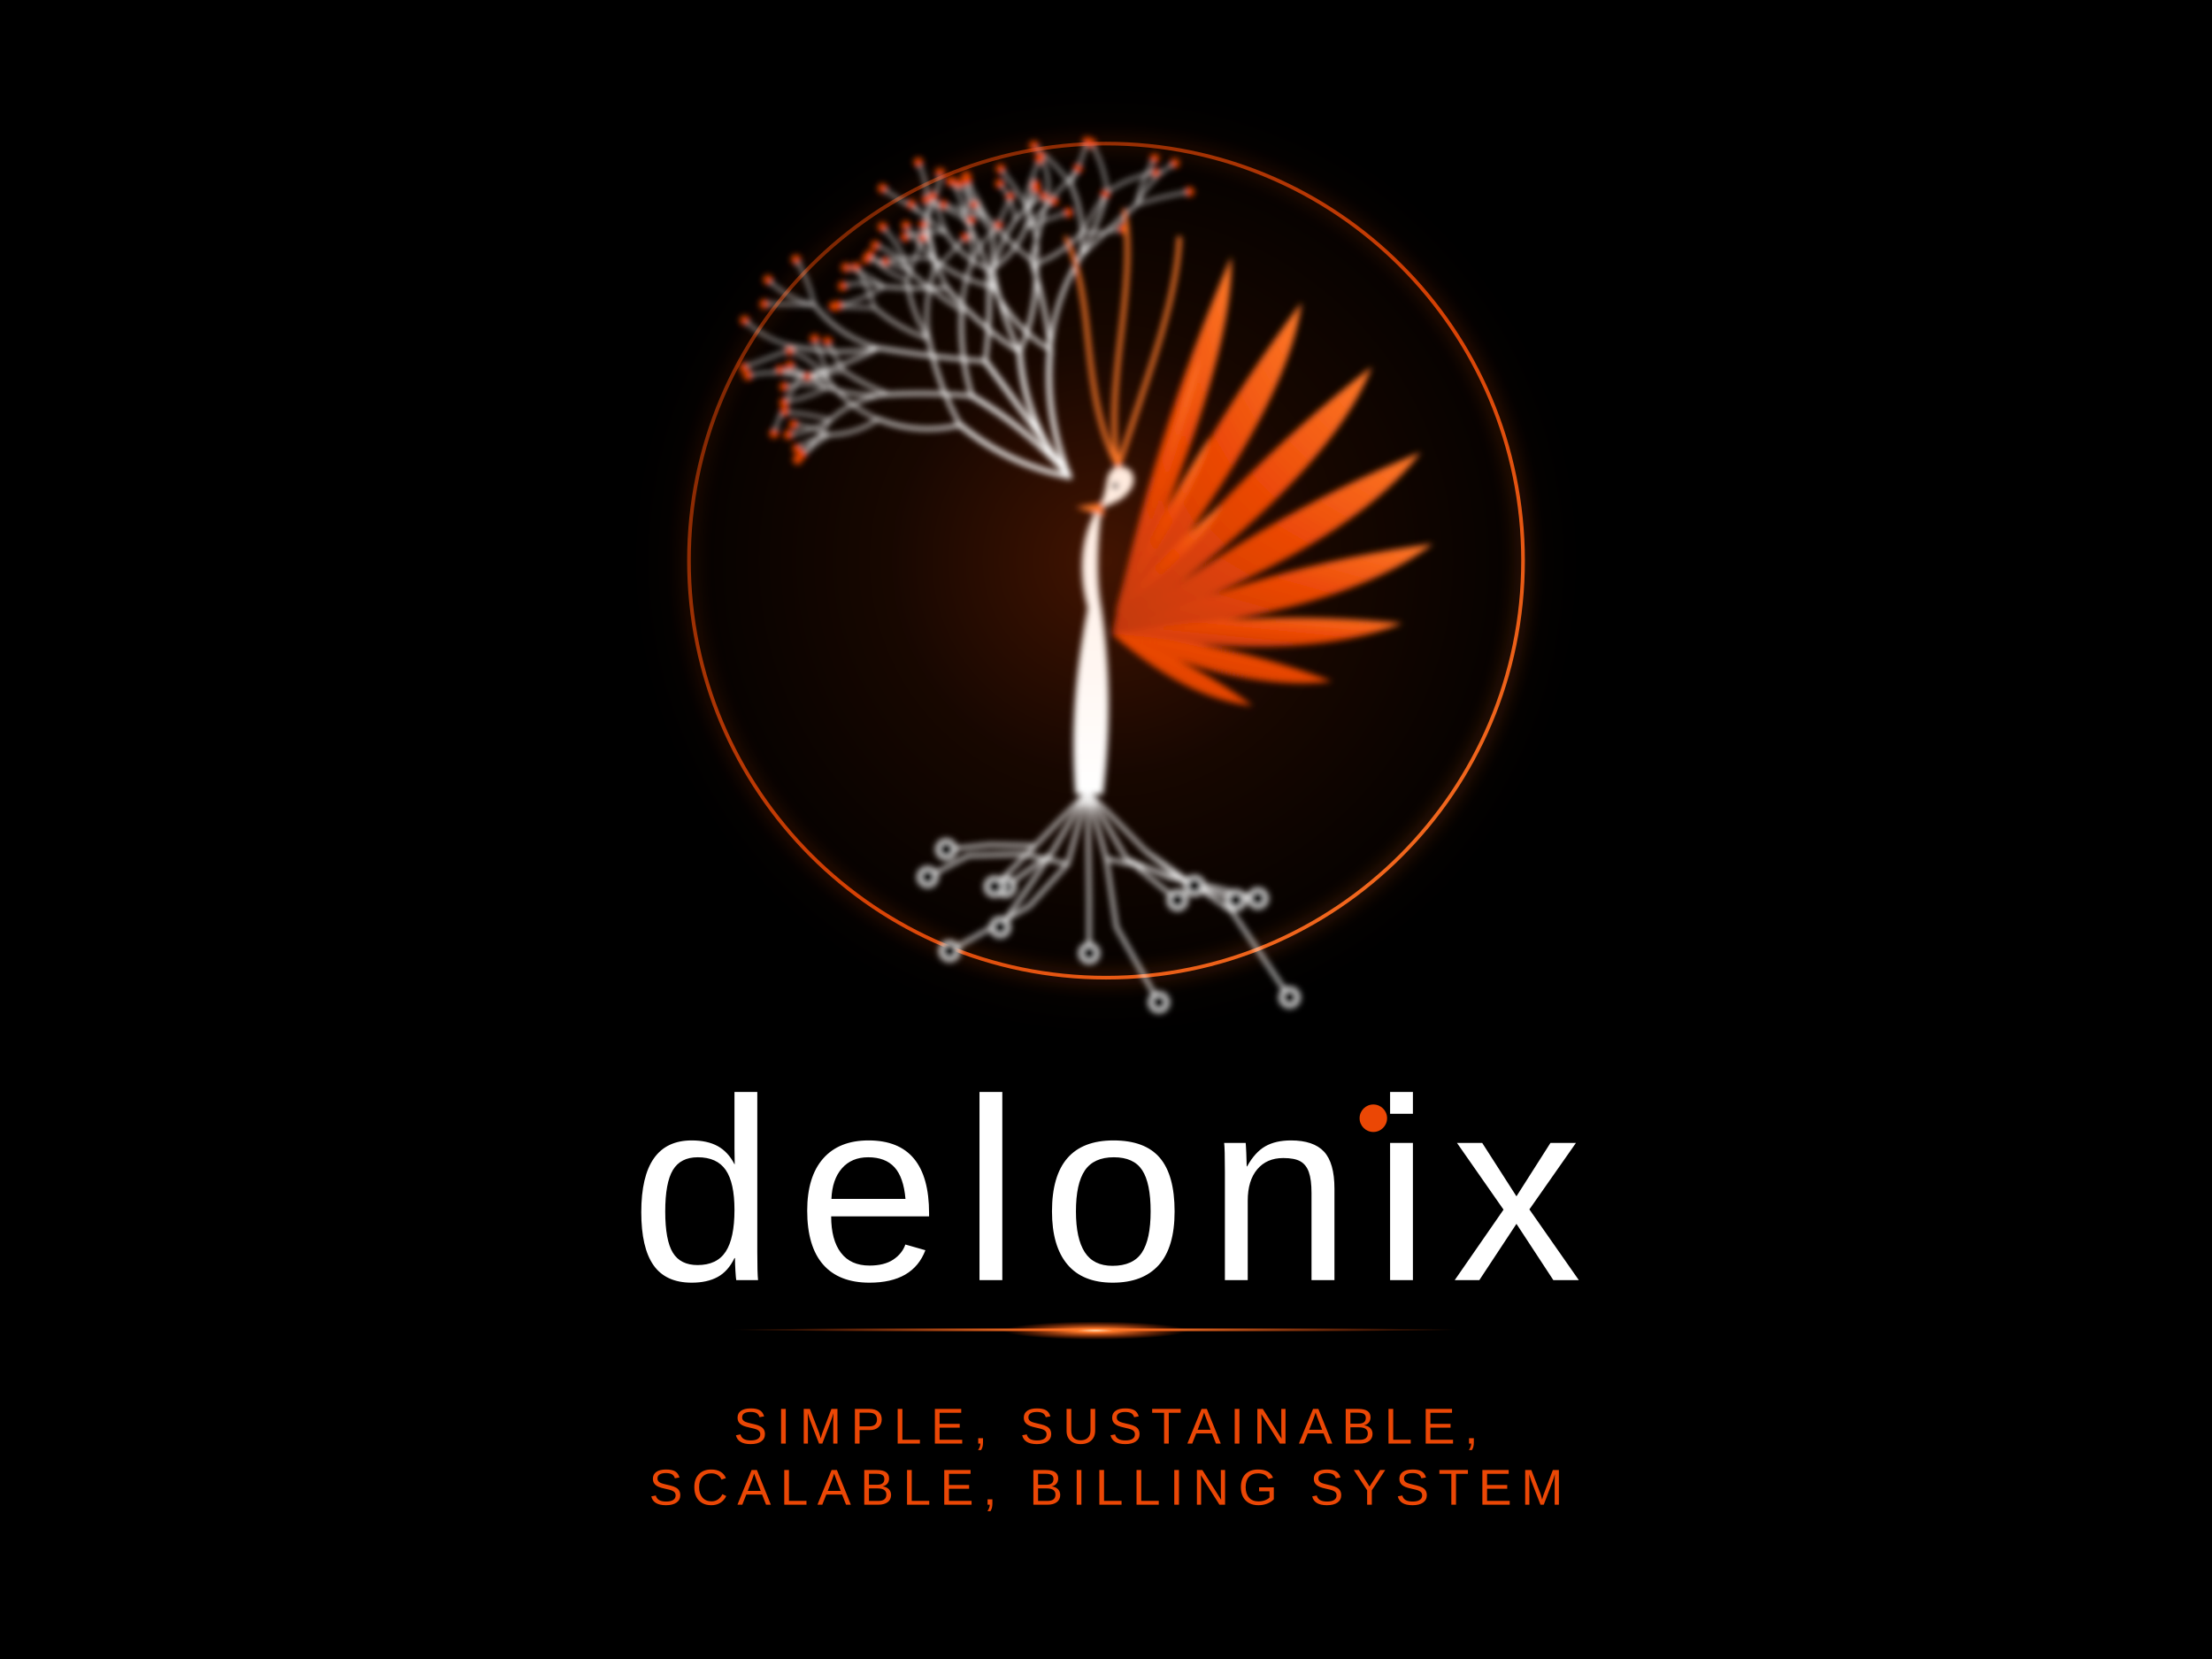
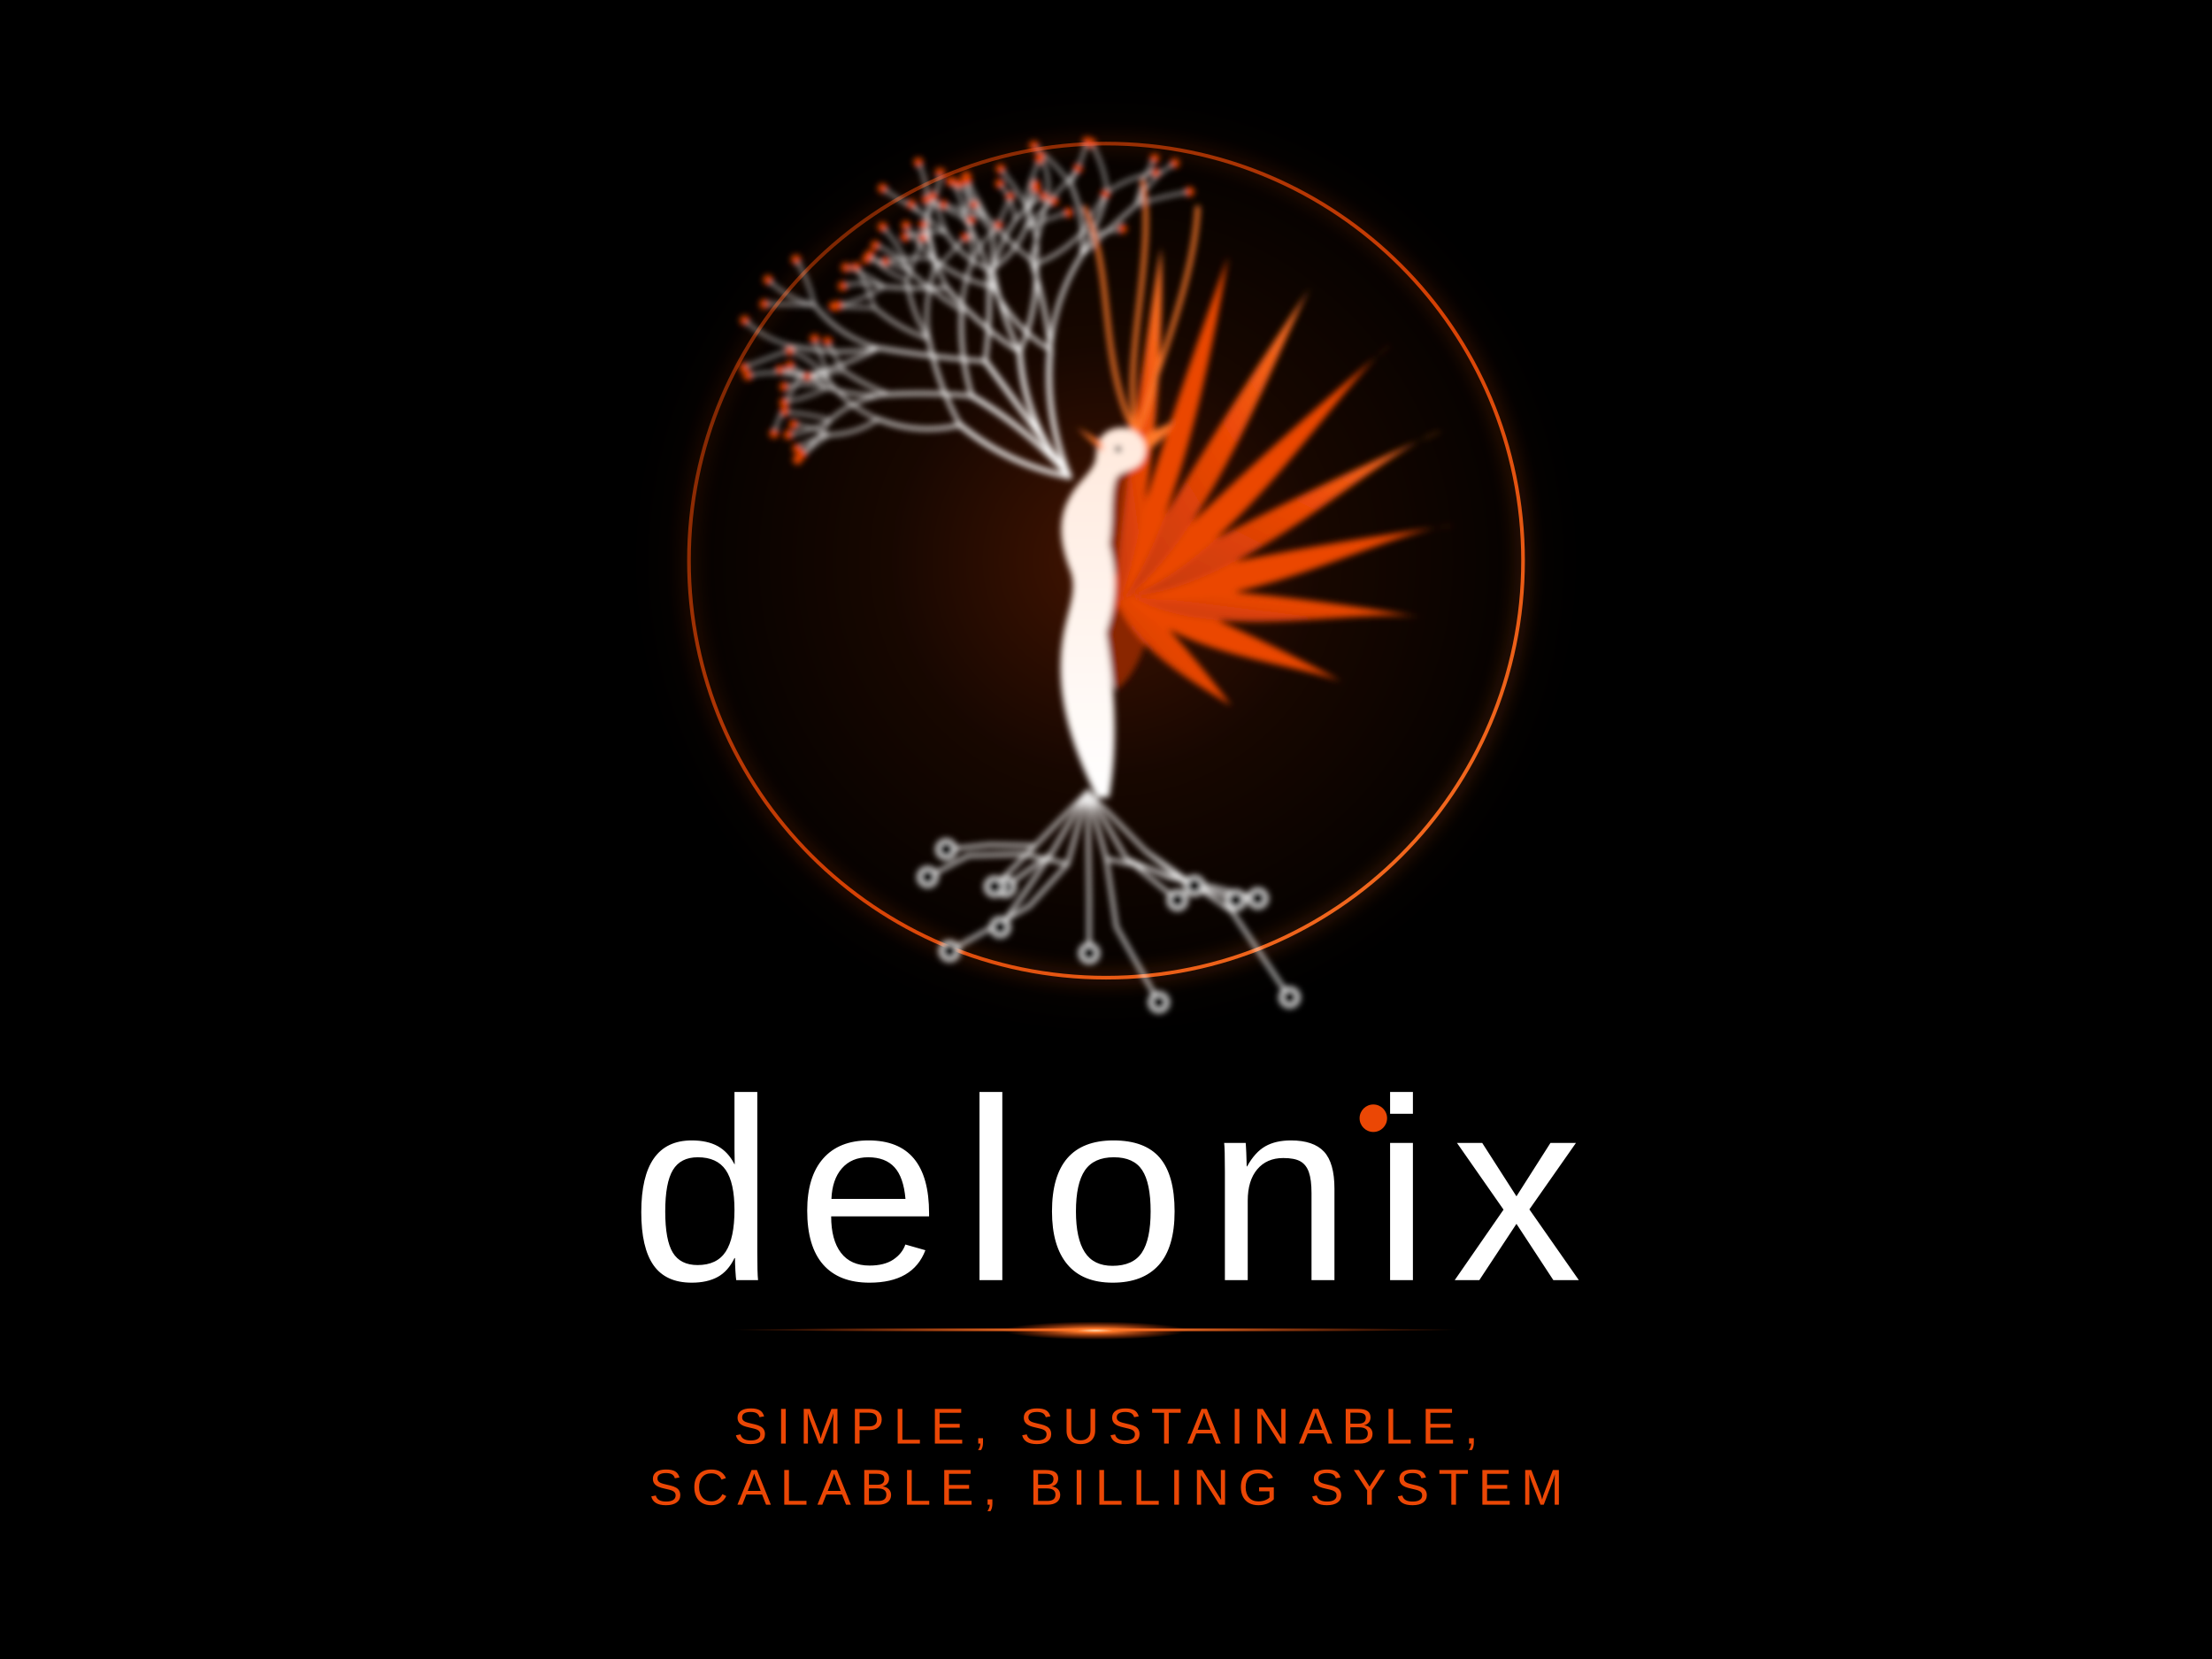
<svg xmlns="http://www.w3.org/2000/svg" version="1.1" width="1448" height="1086" viewBox="0 0 1448 1086">
  <defs>
    <radialGradient id="halo" cx="50%" cy="50%" r="50%">
      <stop offset="0%" stop-color="#EB4705" stop-opacity="0.28" />
      <stop offset="45%" stop-color="#EB4705" stop-opacity="0.10" />
      <stop offset="100%" stop-color="#EB4705" stop-opacity="0" />
    </radialGradient>
    <linearGradient id="ring" x1="0" y1="0" x2="1" y2="1">
      <stop offset="0%" stop-color="#EB4705" stop-opacity="0.35" />
      <stop offset="55%" stop-color="#EB4705" stop-opacity="0.9" />
      <stop offset="100%" stop-color="#FF7A2A" stop-opacity="1" />
    </linearGradient>
    <linearGradient id="wing" x1="0" y1="1" x2="1" y2="0">
      <stop offset="0%" stop-color="#C2380A" />
      <stop offset="55%" stop-color="#EB4705" />
      <stop offset="100%" stop-color="#FF7A2A" />
    </linearGradient>
    <linearGradient id="body" x1="0" y1="1" x2="0" y2="0">
      <stop offset="0%" stop-color="#FFFFFF" />
      <stop offset="100%" stop-color="#FFE9DC" />
    </linearGradient>
    <radialGradient id="line" cx="50%" cy="50%" r="50%">
      <stop offset="0%" stop-color="#FFD9B0" />
      <stop offset="20%" stop-color="#FF7A2A" />
      <stop offset="100%" stop-color="#EB4705" stop-opacity="0" />
    </radialGradient>
    <filter id="soft" x="-50%" y="-50%" width="200%" height="200%">
      <feGaussianBlur stdDeviation="6" />
    </filter>
    <filter id="glow" x="-60%" y="-60%" width="220%" height="220%">
      <feGaussianBlur stdDeviation="2.2" />
    </filter>
  </defs>
  <rect width="1448" height="1086" fill="#000000" />
  <circle cx="724" cy="367" r="313" fill="url(#halo)" />
  <g id="ring">
    <circle cx="724.0" cy="367.0" r="273.0" fill="none" stroke="url(#ring)" stroke-width="5" opacity="0.35" filter="url(#soft)" />
    <circle cx="724.0" cy="367.0" r="273.0" fill="none" stroke="url(#ring)" stroke-width="2.4" />
  </g>
  <g id="emblem" filter="url(#glow)">
-     <g id="wing" fill="url(#wing)">
-       <path d="M728.0,415.0 Q808.6,239.4 806.0,168.0 Q754.4,287.5 728.0,415.0 Z" />
-       <path d="M728.0,415.0 Q843.1,272.1 852.0,198.0 Q776.2,298.6 728.0,415.0 Z" />
-       <path d="M728.0,415.0 Q870.9,312.4 898.0,240.0 Q800.8,315.6 728.0,415.0 Z" />
-       <path d="M728.0,415.0 Q882.6,359.9 930.0,296.0 Q820.3,340.8 728.0,415.0 Z" />
-       <path d="M728.0,415.0 Q875.5,403.7 938.0,356.0 Q828.7,370.1 728.0,415.0 Z" />
-       <path d="M728.0,415.0 Q851.0,434.5 918.0,408.0 Q822.5,398.3 728.0,415.0 Z" />
-       <path d="M728.0,415.0 Q813.1,453.8 872.0,446.0 Q802.3,419.7 728.0,415.0 Z" />
-       <path d="M728.0,415.0 Q776.4,457.7 820.0,462.0 Q778.0,430.7 728.0,415.0 Z" />
-       <path d="M730.0,401.0 Q779.1,331.0 792.0,286.0 Q756.2,340.9 730.0,401.0 Z" />
-       <path d="M730.0,401.0 Q782.6,361.9 800.0,330.0 Q761.1,361.6 730.0,401.0 Z" />
-       <path d="M730.0,401.0 Q774.9,294.0 786.0,232.0 Q753.3,314.9 730.0,401.0 Z" />
+     <g id="wing">
+       <path d="M724,360 C724,330 726,308 728,300 C742,300 754,318 756,360 C758,404 748,440 730,452 C720,420 722,392 724,360 Z" fill="#8A2706" />
+       <path d="M728.0,374.0 C727.4,418.5 779.4,445.0 806.0,462.0 C774.5,419.2 741.8,386.9 728.0,374.0 Z" fill="url(#wing)" />
+       <path d="M728.0,378.0 C756.0,428.0 839.1,432.0 878.0,446.0 C812.7,410.4 752.8,387.0 728.0,378.0 Z" fill="#EB4705" />
+       <path d="M728.0,382.0 C780.4,425.9 883.8,397.0 930.0,404.0 C839.8,388.1 760.6,383.3 728.0,382.0 Z" fill="url(#wing)" />
+       <path d="M728.0,386.0 C798.1,413.6 905.8,345.8 952.0,344.0 C850.0,356.6 763.4,376.9 728.0,386.0 Z" fill="#EB4705" />
+       <path d="M728.0,390.0 C806.4,395.5 904.0,292.8 944.0,282.0 C843.9,324.9 761.5,370.6 728.0,390.0 Z" fill="url(#wing)" />
+       <path d="M728.0,394.0 C804.7,374.9 880.8,244.7 910.0,226.0 C824.0,297.1 755.6,365.4 728.0,394.0 Z" fill="#EB4705" />
+       <path d="M728.0,398.0 C793.3,357.1 841.5,213.7 858.0,188.0 C794.9,279.6 747.1,363.3 728.0,398.0 Z" fill="url(#wing)" />
+       <path d="M728.0,402.0 C775.9,345.1 798.5,199.1 804.0,168.0 C765.5,271.9 738.6,364.0 728.0,402.0 Z" fill="#EB4705" />
+       <path d="M728.0,406.0 C758.8,340.5 762.1,198.9 760.0,162.0 C742.1,271.3 731.8,366.8 728.0,406.0 Z" fill="url(#wing)" />
    </g>
    <g id="tree" fill="none" stroke="#FFFFFF" stroke-linecap="round">
      <path d="M700.0,312.0 Q660.0,304.1 628.5,278.2" stroke-width="3.2" />
      <path d="M628.5,278.2 Q601.1,284.8 574.9,274.4" stroke-width="2.2" />
      <path d="M574.9,274.4 Q560.3,284.3 542.6,284.7" stroke-width="1.6" />
      <path d="M542.6,284.7 Q531.6,291.8 522.1,300.9" stroke-width="1.2" />
      <path d="M542.6,284.7 Q531.2,286.7 521.8,293.6" stroke-width="1.2" />
      <path d="M542.6,284.7 Q531.9,279.0 519.7,277.9" stroke-width="1.2" />
      <path d="M574.9,274.4 Q554.9,266.1 542.0,248.7" stroke-width="1.6" />
      <path d="M542.0,248.7 Q526.1,246.3 510.6,242.1" stroke-width="1.2" />
      <path d="M542.0,248.7 Q532.6,235.2 517.0,229.6" stroke-width="1.2" />
      <path d="M542.0,248.7 Q538.7,235.0 533.3,221.9" stroke-width="1.2" />
      <path d="M628.5,278.2 Q613.7,251.6 607.9,221.8" stroke-width="2.2" />
      <path d="M607.9,221.8 Q588.3,215.1 572.5,201.5" stroke-width="1.6" />
      <path d="M572.5,201.5 Q559.1,201.1 545.7,200.5" stroke-width="1.2" />
      <path d="M572.5,201.5 Q568.2,187.3 560.5,174.7" stroke-width="1.2" />
      <path d="M607.9,221.8 Q596.5,204.1 593.7,183.3" stroke-width="1.6" />
      <path d="M593.7,183.3 Q579.2,178.5 569.4,166.8" stroke-width="1.2" />
      <path d="M593.7,183.3 Q598.6,169.5 604.1,155.8" stroke-width="1.2" />
      <path d="M607.9,221.8 Q604.3,198.9 611.6,176.8" stroke-width="1.6" />
      <path d="M611.6,176.8 Q610.0,161.4 604.3,147.1" stroke-width="1.2" />
      <path d="M611.6,176.8 Q622.1,166.4 632.0,155.3" stroke-width="1.2" />
      <path d="M700.0,312.0 Q672.5,280.3 636.2,259.2" stroke-width="3.2" />
      <path d="M636.2,259.2 Q609.3,256.6 582.3,258.1" stroke-width="2.2" />
      <path d="M582.3,258.1 Q560.3,260.1 543.7,274.7" stroke-width="1.6" />
      <path d="M543.7,274.7 Q535.8,287.0 525.2,297.2" stroke-width="1.2" />
      <path d="M543.7,274.7 Q531.1,282.8 516.2,284.6" stroke-width="1.2" />
      <path d="M543.7,274.7 Q528.9,270.9 513.7,269.5" stroke-width="1.2" />
      <path d="M582.3,258.1 Q561.7,260.2 541.9,253.8" stroke-width="1.6" />
      <path d="M541.9,253.8 Q528.3,260.4 513.4,263.4" stroke-width="1.2" />
      <path d="M541.9,253.8 Q527.8,249.6 513.5,253.1" stroke-width="1.2" />
      <path d="M541.9,253.8 Q529.5,246.7 517.2,239.4" stroke-width="1.2" />
      <path d="M582.3,258.1 Q566.2,252.3 552.0,242.6" stroke-width="1.6" />
      <path d="M552.0,242.6 Q540.3,244.8 528.4,246.5" stroke-width="1.2" />
      <path d="M552.0,242.6 Q546.5,233.3 541.7,223.5" stroke-width="1.2" />
      <path d="M636.2,259.2 Q627.9,231.9 629.5,203.3" stroke-width="2.2" />
      <path d="M629.5,203.3 Q611.2,191.5 594.9,177.2" stroke-width="1.6" />
      <path d="M594.9,177.2 Q581.7,171.3 567.5,169.5" stroke-width="1.2" />
      <path d="M594.9,177.2 Q586.9,165.1 573.1,160.6" stroke-width="1.2" />
      <path d="M594.9,177.2 Q589.6,160.9 577.8,148.6" stroke-width="1.2" />
      <path d="M629.5,203.3 Q630.5,185.3 637.4,168.6" stroke-width="1.6" />
      <path d="M637.4,168.6 Q635.1,156.4 635.7,143.9" stroke-width="1.2" />
      <path d="M637.4,168.6 Q643.8,156.9 653.4,147.5" stroke-width="1.2" />
      <path d="M700.0,312.0 Q672.9,273.9 645.0,236.4" stroke-width="3.2" />
      <path d="M645.0,236.4 Q609.9,233.8 575.3,227.8" stroke-width="2.2" />
      <path d="M575.3,227.8 Q551.0,240.7 524.2,246.5" stroke-width="1.6" />
      <path d="M524.2,246.5 Q512.7,263.8 506.7,283.7" stroke-width="1.2" />
      <path d="M524.2,246.5 Q507.0,241.9 489.7,245.8" stroke-width="1.2" />
      <path d="M575.3,227.8 Q548.5,232.9 521.8,227.1" stroke-width="1.6" />
      <path d="M521.8,227.1 Q504.4,233.8 487.1,240.5" stroke-width="1.2" />
      <path d="M521.8,227.1 Q502.0,223.5 487.5,209.7" stroke-width="1.2" />
      <path d="M575.3,227.8 Q549.5,220.6 533.0,199.6" stroke-width="1.6" />
      <path d="M533.0,199.6 Q516.7,199.1 500.4,199.0" stroke-width="1.2" />
      <path d="M533.0,199.6 Q515.5,195.7 502.8,183.2" stroke-width="1.2" />
      <path d="M533.0,199.6 Q529.6,183.8 521.1,169.9" stroke-width="1.2" />
      <path d="M645.0,236.4 Q648.8,207.2 647.0,177.7" stroke-width="2.2" />
      <path d="M647.0,177.7 Q641.9,158.7 630.7,142.5" stroke-width="1.6" />
      <path d="M630.7,142.5 Q618.5,136.7 606.4,130.7" stroke-width="1.2" />
      <path d="M630.7,142.5 Q630.7,129.2 622.4,118.7" stroke-width="1.2" />
      <path d="M630.7,142.5 Q636.1,129.2 632.5,115.3" stroke-width="1.2" />
      <path d="M647.0,177.7 Q663.9,167.4 671.6,149.0" stroke-width="1.6" />
      <path d="M671.6,149.0 Q673.7,136.1 678.1,123.8" stroke-width="1.2" />
      <path d="M671.6,149.0 Q679.9,139.4 689.8,131.5" stroke-width="1.2" />
      <path d="M671.6,149.0 Q685.2,143.4 699.3,139.1" stroke-width="1.2" />
      <path d="M700.0,312.0 Q670.5,276.5 667.5,230.4" stroke-width="3.2" />
      <path d="M667.5,230.4 Q640.4,213.1 619.8,188.4" stroke-width="2.2" />
      <path d="M619.8,188.4 Q599.2,189.3 578.7,187.7" stroke-width="1.6" />
      <path d="M578.7,187.7 Q565.0,196.3 549.2,199.9" stroke-width="1.2" />
      <path d="M578.7,187.7 Q565.3,183.5 551.8,187.2" stroke-width="1.2" />
      <path d="M578.7,187.7 Q567.3,179.1 553.7,175.1" stroke-width="1.2" />
      <path d="M619.8,188.4 Q608.7,166.5 607.1,142.0" stroke-width="1.6" />
      <path d="M607.1,142.0 Q592.0,133.3 577.8,123.3" stroke-width="1.2" />
      <path d="M607.1,142.0 Q608.8,123.4 601.2,106.3" stroke-width="1.2" />
      <path d="M607.1,142.0 Q614.2,128.3 615.4,113.0" stroke-width="1.2" />
      <path d="M667.5,230.4 Q655.0,205.1 650.1,177.3" stroke-width="2.2" />
      <path d="M650.1,177.3 Q630.2,170.2 619.1,152.1" stroke-width="1.6" />
      <path d="M619.1,152.1 Q605.4,150.4 592.5,155.2" stroke-width="1.2" />
      <path d="M619.1,152.1 Q607.3,143.5 596.5,133.7" stroke-width="1.2" />
      <path d="M619.1,152.1 Q614.9,140.2 610.8,128.3" stroke-width="1.2" />
      <path d="M650.1,177.3 Q654.1,159.2 664.7,144.1" stroke-width="1.6" />
      <path d="M664.7,144.1 Q663.2,130.6 654.5,120.2" stroke-width="1.2" />
      <path d="M664.7,144.1 Q675.4,134.7 677.7,120.7" stroke-width="1.2" />
      <path d="M664.7,144.1 Q672.3,134.1 683.6,128.6" stroke-width="1.2" />
      <path d="M667.5,230.4 Q679.3,202.7 678.4,172.6" stroke-width="2.2" />
      <path d="M678.4,172.6 Q680.6,151.9 670.9,133.4" stroke-width="1.6" />
      <path d="M670.9,133.4 Q664.0,121.3 655.0,110.6" stroke-width="1.2" />
      <path d="M670.9,133.4 Q674.1,118.4 680.6,104.5" stroke-width="1.2" />
      <path d="M678.4,172.6 Q696.2,165.7 708.9,151.6" stroke-width="1.6" />
      <path d="M708.9,151.6 Q715.3,138.7 723.6,127.0" stroke-width="1.2" />
      <path d="M708.9,151.6 Q722.0,153.3 734.6,149.7" stroke-width="1.2" />
      <path d="M700.0,312.0 Q683.6,272.0 687.5,229.0" stroke-width="3.2" />
      <path d="M687.5,229.0 Q662.7,213.9 650.2,187.7" stroke-width="2.2" />
      <path d="M650.2,187.7 Q628.5,183.2 611.1,169.6" stroke-width="1.6" />
      <path d="M611.1,169.6 Q595.2,167.6 579.7,171.2" stroke-width="1.2" />
      <path d="M611.1,169.6 Q600.3,160.0 593.1,147.6" stroke-width="1.2" />
      <path d="M650.2,187.7 Q649.8,170.0 650.0,152.3" stroke-width="1.6" />
      <path d="M650.0,152.3 Q642.4,144.0 637.6,133.9" stroke-width="1.2" />
      <path d="M650.0,152.3 Q657.0,141.1 661.2,128.5" stroke-width="1.2" />
      <path d="M687.5,229.0 Q684.5,198.9 675.1,170.1" stroke-width="2.2" />
      <path d="M675.1,170.1 Q658.9,157.3 645.3,141.6" stroke-width="1.6" />
      <path d="M645.3,141.6 Q631.4,138.0 617.5,134.0" stroke-width="1.2" />
      <path d="M645.3,141.6 Q637.0,130.6 627.6,120.5" stroke-width="1.2" />
      <path d="M645.3,141.6 Q639.8,129.7 633.1,118.5" stroke-width="1.2" />
      <path d="M675.1,170.1 Q680.5,150.9 685.3,131.5" stroke-width="1.6" />
      <path d="M685.3,131.5 Q688.3,115.9 681.2,101.8" stroke-width="1.2" />
      <path d="M685.3,131.5 Q696.9,122.2 705.6,110.3" stroke-width="1.2" />
      <path d="M687.5,229.0 Q690.0,195.7 707.7,167.5" stroke-width="2.2" />
      <path d="M707.7,167.5 Q711.0,143.0 700.9,120.4" stroke-width="1.6" />
      <path d="M700.9,120.4 Q690.4,106.4 676.9,95.4" stroke-width="1.2" />
      <path d="M700.9,120.4 Q707.5,107.0 711.7,92.7" stroke-width="1.2" />
      <path d="M707.7,167.5 Q718.7,147.5 724.9,125.6" stroke-width="1.6" />
      <path d="M724.9,125.6 Q722.9,108.6 714.5,93.8" stroke-width="1.2" />
      <path d="M724.9,125.6 Q739.3,115.8 756.5,113.0" stroke-width="1.2" />
      <path d="M707.7,167.5 Q725.3,150.1 744.0,133.9" stroke-width="1.6" />
      <path d="M744.0,133.9 Q747.3,117.8 755.8,103.8" stroke-width="1.2" />
      <path d="M744.0,133.9 Q752.7,116.9 769.0,106.8" stroke-width="1.2" />
      <path d="M744.0,133.9 Q761.0,128.4 778.6,125.5" stroke-width="1.2" />
    </g>
    <g id="berries">
      <circle cx="522.1" cy="300.9" r="3.0" fill="#EB4705" />
      <circle cx="522.1" cy="300.9" r="3.0" fill="#EB4705" />
      <circle cx="521.8" cy="293.6" r="3.0" fill="#EB4705" />
      <circle cx="521.8" cy="293.6" r="3.0" fill="#EB4705" />
      <circle cx="519.7" cy="277.9" r="3.0" fill="#EB4705" />
      <circle cx="519.7" cy="277.9" r="3.0" fill="#EB4705" />
      <circle cx="519.7" cy="277.9" r="3.0" fill="#EB4705" />
      <circle cx="510.6" cy="242.1" r="3.0" fill="#EB4705" />
      <circle cx="510.6" cy="242.1" r="3.0" fill="#EB4705" />
      <circle cx="517.0" cy="229.6" r="3.0" fill="#EB4705" />
      <circle cx="517.0" cy="229.6" r="3.0" fill="#EB4705" />
      <circle cx="517.0" cy="229.6" r="3.0" fill="#EB4705" />
      <circle cx="533.3" cy="221.9" r="3.0" fill="#EB4705" />
      <circle cx="533.3" cy="221.9" r="3.0" fill="#EB4705" />
      <circle cx="533.3" cy="221.9" r="3.0" fill="#EB4705" />
      <circle cx="545.7" cy="200.5" r="3.0" fill="#EB4705" />
      <circle cx="545.7" cy="200.5" r="3.0" fill="#EB4705" />
      <circle cx="560.5" cy="174.7" r="3.0" fill="#EB4705" />
      <circle cx="560.5" cy="174.7" r="3.0" fill="#EB4705" />
      <circle cx="569.4" cy="166.8" r="3.0" fill="#EB4705" />
      <circle cx="569.4" cy="166.8" r="3.0" fill="#EB4705" />
      <circle cx="604.1" cy="155.8" r="3.0" fill="#EB4705" />
      <circle cx="604.1" cy="155.8" r="3.0" fill="#EB4705" />
      <circle cx="604.3" cy="147.1" r="3.0" fill="#EB4705" />
      <circle cx="604.3" cy="147.1" r="3.0" fill="#EB4705" />
      <circle cx="632.0" cy="155.3" r="3.0" fill="#EB4705" />
      <circle cx="632.0" cy="155.3" r="3.0" fill="#EB4705" />
      <circle cx="632.0" cy="155.3" r="3.0" fill="#EB4705" />
      <circle cx="525.2" cy="297.2" r="3.0" fill="#EB4705" />
      <circle cx="525.2" cy="297.2" r="3.0" fill="#EB4705" />
      <circle cx="525.2" cy="297.2" r="3.0" fill="#EB4705" />
      <circle cx="516.2" cy="284.6" r="3.0" fill="#EB4705" />
      <circle cx="516.2" cy="284.6" r="3.0" fill="#EB4705" />
      <circle cx="516.2" cy="284.6" r="3.0" fill="#EB4705" />
      <circle cx="513.7" cy="269.5" r="3.0" fill="#EB4705" />
      <circle cx="513.7" cy="269.5" r="3.0" fill="#EB4705" />
      <circle cx="513.7" cy="269.5" r="3.0" fill="#EB4705" />
      <circle cx="513.4" cy="263.4" r="3.0" fill="#EB4705" />
      <circle cx="513.4" cy="263.4" r="3.0" fill="#EB4705" />
      <circle cx="513.4" cy="263.4" r="3.0" fill="#EB4705" />
      <circle cx="513.5" cy="253.1" r="3.0" fill="#EB4705" />
      <circle cx="513.5" cy="253.1" r="3.0" fill="#EB4705" />
      <circle cx="517.2" cy="239.4" r="3.0" fill="#EB4705" />
      <circle cx="517.2" cy="239.4" r="3.0" fill="#EB4705" />
      <circle cx="528.4" cy="246.5" r="3.0" fill="#EB4705" />
      <circle cx="528.4" cy="246.5" r="3.0" fill="#EB4705" />
      <circle cx="541.7" cy="223.5" r="3.0" fill="#EB4705" />
      <circle cx="541.7" cy="223.5" r="3.0" fill="#EB4705" />
      <circle cx="567.5" cy="169.5" r="3.0" fill="#EB4705" />
      <circle cx="567.5" cy="169.5" r="3.0" fill="#EB4705" />
      <circle cx="567.5" cy="169.5" r="3.0" fill="#EB4705" />
      <circle cx="573.1" cy="160.6" r="3.0" fill="#EB4705" />
      <circle cx="573.1" cy="160.6" r="3.0" fill="#EB4705" />
      <circle cx="577.8" cy="148.6" r="3.0" fill="#EB4705" />
      <circle cx="577.8" cy="148.6" r="3.0" fill="#EB4705" />
      <circle cx="577.8" cy="148.6" r="3.0" fill="#EB4705" />
      <circle cx="635.7" cy="143.9" r="3.0" fill="#EB4705" />
      <circle cx="635.7" cy="143.9" r="3.0" fill="#EB4705" />
      <circle cx="635.7" cy="143.9" r="3.0" fill="#EB4705" />
      <circle cx="653.4" cy="147.5" r="3.0" fill="#EB4705" />
      <circle cx="653.4" cy="147.5" r="3.0" fill="#EB4705" />
      <circle cx="506.7" cy="283.7" r="3.0" fill="#EB4705" />
      <circle cx="506.7" cy="283.7" r="3.0" fill="#EB4705" />
      <circle cx="489.7" cy="245.8" r="3.0" fill="#EB4705" />
      <circle cx="489.7" cy="245.8" r="3.0" fill="#EB4705" />
      <circle cx="489.7" cy="245.8" r="3.0" fill="#EB4705" />
      <circle cx="487.1" cy="240.5" r="3.0" fill="#EB4705" />
      <circle cx="487.1" cy="240.5" r="3.0" fill="#EB4705" />
      <circle cx="487.5" cy="209.7" r="3.0" fill="#EB4705" />
      <circle cx="487.5" cy="209.7" r="3.0" fill="#EB4705" />
      <circle cx="500.4" cy="199.0" r="3.0" fill="#EB4705" />
      <circle cx="500.4" cy="199.0" r="3.0" fill="#EB4705" />
      <circle cx="502.8" cy="183.2" r="3.0" fill="#EB4705" />
      <circle cx="502.8" cy="183.2" r="3.0" fill="#EB4705" />
      <circle cx="502.8" cy="183.2" r="3.0" fill="#EB4705" />
      <circle cx="521.1" cy="169.9" r="3.0" fill="#EB4705" />
      <circle cx="521.1" cy="169.9" r="3.0" fill="#EB4705" />
      <circle cx="521.1" cy="169.9" r="3.0" fill="#EB4705" />
      <circle cx="606.4" cy="130.7" r="3.0" fill="#EB4705" />
      <circle cx="606.4" cy="130.7" r="3.0" fill="#EB4705" />
      <circle cx="622.4" cy="118.7" r="3.0" fill="#EB4705" />
      <circle cx="622.4" cy="118.7" r="3.0" fill="#EB4705" />
      <circle cx="622.4" cy="118.7" r="3.0" fill="#EB4705" />
      <circle cx="632.5" cy="115.3" r="3.0" fill="#EB4705" />
      <circle cx="632.5" cy="115.3" r="3.0" fill="#EB4705" />
      <circle cx="678.1" cy="123.8" r="3.0" fill="#EB4705" />
      <circle cx="678.1" cy="123.8" r="3.0" fill="#EB4705" />
      <circle cx="689.8" cy="131.5" r="3.0" fill="#EB4705" />
      <circle cx="689.8" cy="131.5" r="3.0" fill="#EB4705" />
      <circle cx="689.8" cy="131.5" r="3.0" fill="#EB4705" />
      <circle cx="699.3" cy="139.1" r="3.0" fill="#EB4705" />
      <circle cx="699.3" cy="139.1" r="3.0" fill="#EB4705" />
      <circle cx="699.3" cy="139.1" r="3.0" fill="#EB4705" />
      <circle cx="549.2" cy="199.9" r="3.0" fill="#EB4705" />
      <circle cx="549.2" cy="199.9" r="3.0" fill="#EB4705" />
      <circle cx="551.8" cy="187.2" r="3.0" fill="#EB4705" />
      <circle cx="551.8" cy="187.2" r="3.0" fill="#EB4705" />
      <circle cx="551.8" cy="187.2" r="3.0" fill="#EB4705" />
      <circle cx="553.7" cy="175.1" r="3.0" fill="#EB4705" />
      <circle cx="553.7" cy="175.1" r="3.0" fill="#EB4705" />
      <circle cx="577.8" cy="123.3" r="3.0" fill="#EB4705" />
      <circle cx="577.8" cy="123.3" r="3.0" fill="#EB4705" />
      <circle cx="577.8" cy="123.3" r="3.0" fill="#EB4705" />
      <circle cx="601.2" cy="106.3" r="3.0" fill="#EB4705" />
      <circle cx="601.2" cy="106.3" r="3.0" fill="#EB4705" />
      <circle cx="601.2" cy="106.3" r="3.0" fill="#EB4705" />
      <circle cx="615.4" cy="113.0" r="3.0" fill="#EB4705" />
      <circle cx="615.4" cy="113.0" r="3.0" fill="#EB4705" />
      <circle cx="592.5" cy="155.2" r="3.0" fill="#EB4705" />
      <circle cx="592.5" cy="155.2" r="3.0" fill="#EB4705" />
      <circle cx="596.5" cy="133.7" r="3.0" fill="#EB4705" />
      <circle cx="596.5" cy="133.7" r="3.0" fill="#EB4705" />
      <circle cx="596.5" cy="133.7" r="3.0" fill="#EB4705" />
      <circle cx="610.8" cy="128.3" r="3.0" fill="#EB4705" />
      <circle cx="610.8" cy="128.3" r="3.0" fill="#EB4705" />
      <circle cx="654.5" cy="120.2" r="3.0" fill="#EB4705" />
      <circle cx="654.5" cy="120.2" r="3.0" fill="#EB4705" />
      <circle cx="677.7" cy="120.7" r="3.0" fill="#EB4705" />
      <circle cx="677.7" cy="120.7" r="3.0" fill="#EB4705" />
      <circle cx="683.6" cy="128.6" r="3.0" fill="#EB4705" />
      <circle cx="683.6" cy="128.6" r="3.0" fill="#EB4705" />
      <circle cx="655.0" cy="110.6" r="3.0" fill="#EB4705" />
      <circle cx="655.0" cy="110.6" r="3.0" fill="#EB4705" />
      <circle cx="680.6" cy="104.5" r="3.0" fill="#EB4705" />
      <circle cx="680.6" cy="104.5" r="3.0" fill="#EB4705" />
      <circle cx="680.6" cy="104.5" r="3.0" fill="#EB4705" />
      <circle cx="723.6" cy="127.0" r="3.0" fill="#EB4705" />
      <circle cx="723.6" cy="127.0" r="3.0" fill="#EB4705" />
      <circle cx="723.6" cy="127.0" r="3.0" fill="#EB4705" />
      <circle cx="734.6" cy="149.7" r="3.0" fill="#EB4705" />
      <circle cx="734.6" cy="149.7" r="3.0" fill="#EB4705" />
      <circle cx="579.7" cy="171.2" r="3.0" fill="#EB4705" />
      <circle cx="579.7" cy="171.2" r="3.0" fill="#EB4705" />
      <circle cx="593.1" cy="147.6" r="3.0" fill="#EB4705" />
      <circle cx="593.1" cy="147.6" r="3.0" fill="#EB4705" />
      <circle cx="637.6" cy="133.9" r="3.0" fill="#EB4705" />
      <circle cx="637.6" cy="133.9" r="3.0" fill="#EB4705" />
      <circle cx="661.2" cy="128.5" r="3.0" fill="#EB4705" />
      <circle cx="661.2" cy="128.5" r="3.0" fill="#EB4705" />
      <circle cx="617.5" cy="134.0" r="3.0" fill="#EB4705" />
      <circle cx="617.5" cy="134.0" r="3.0" fill="#EB4705" />
      <circle cx="617.5" cy="134.0" r="3.0" fill="#EB4705" />
      <circle cx="627.6" cy="120.5" r="3.0" fill="#EB4705" />
      <circle cx="627.6" cy="120.5" r="3.0" fill="#EB4705" />
      <circle cx="627.6" cy="120.5" r="3.0" fill="#EB4705" />
      <circle cx="633.1" cy="118.5" r="3.0" fill="#EB4705" />
      <circle cx="633.1" cy="118.5" r="3.0" fill="#EB4705" />
      <circle cx="633.1" cy="118.5" r="3.0" fill="#EB4705" />
      <circle cx="681.2" cy="101.8" r="3.0" fill="#EB4705" />
      <circle cx="681.2" cy="101.8" r="3.0" fill="#EB4705" />
      <circle cx="705.6" cy="110.3" r="3.0" fill="#EB4705" />
      <circle cx="705.6" cy="110.3" r="3.0" fill="#EB4705" />
      <circle cx="676.9" cy="95.4" r="3.0" fill="#EB4705" />
      <circle cx="676.9" cy="95.4" r="3.0" fill="#EB4705" />
      <circle cx="676.9" cy="95.4" r="3.0" fill="#EB4705" />
      <circle cx="711.7" cy="92.7" r="3.0" fill="#EB4705" />
      <circle cx="711.7" cy="92.7" r="3.0" fill="#EB4705" />
      <circle cx="711.7" cy="92.7" r="3.0" fill="#EB4705" />
      <circle cx="714.5" cy="93.8" r="3.0" fill="#EB4705" />
      <circle cx="714.5" cy="93.8" r="3.0" fill="#EB4705" />
      <circle cx="756.5" cy="113.0" r="3.0" fill="#EB4705" />
      <circle cx="756.5" cy="113.0" r="3.0" fill="#EB4705" />
      <circle cx="756.5" cy="113.0" r="3.0" fill="#EB4705" />
      <circle cx="755.8" cy="103.8" r="3.0" fill="#EB4705" />
      <circle cx="755.8" cy="103.8" r="3.0" fill="#EB4705" />
      <circle cx="769.0" cy="106.8" r="3.0" fill="#EB4705" />
      <circle cx="769.0" cy="106.8" r="3.0" fill="#EB4705" />
      <circle cx="778.6" cy="125.5" r="3.0" fill="#EB4705" />
      <circle cx="778.6" cy="125.5" r="3.0" fill="#EB4705" />
      <circle cx="778.6" cy="125.5" r="3.0" fill="#EB4705" />
    </g>
    <g id="roots" fill="none" stroke="#FFFFFF" stroke-width="2.2" stroke-linecap="round" stroke-linejoin="round" opacity="0.92">
      <path d="M712.0,518.0 L750.2,557.3 L806.5,596.7 L844.2,652.9" />
      <path d="M750.2,557.3 L775.8,577.9 L809.0,589.2" />
      <path d="M712.0,518.0 L737.3,562.0 L770.8,589.3" />
      <path d="M737.3,562.0 L765.2,574.3 L795.3,580.9 L823.4,588.1" />
      <path d="M712.0,518.0 L724.2,562.1 L730.8,606.8 L758.6,656.1" />
      <path d="M724.2,562.1 L751.0,568.1 L781.9,579.8" />
      <path d="M712.0,518.0 L698.9,565.5 L673.8,593.2 L621.6,622.6" />
      <path d="M698.9,565.5 L670.0,559.0 L633.9,560.1 L607.3,574.1" />
      <path d="M712.0,518.0 L688.2,558.7 L658.3,580.5" />
      <path d="M688.2,558.7 L672.3,582.1 L654.7,607.0" />
      <path d="M712.0,518.0 L677.6,553.6 L651.1,580.4" />
      <path d="M677.6,553.6 L647.9,553.0 L619.4,556.0" />
      <path d="M712.0,518.0 L713,590 L713,624" />
    </g>
    <g id="root-nodes" fill="#000000" stroke="#FFFFFF" stroke-width="2">
      <circle cx="844.2" cy="652.9" r="6.0" />
      <circle cx="809.0" cy="589.2" r="6.0" />
      <circle cx="770.8" cy="589.3" r="6.0" />
      <circle cx="823.4" cy="588.1" r="6.0" />
      <circle cx="758.6" cy="656.1" r="6.0" />
      <circle cx="781.9" cy="579.8" r="6.0" />
      <circle cx="621.6" cy="622.6" r="6.0" />
      <circle cx="607.3" cy="574.1" r="6.0" />
      <circle cx="658.3" cy="580.5" r="6.0" />
      <circle cx="654.7" cy="607.0" r="6.0" />
      <circle cx="651.1" cy="580.4" r="6.0" />
      <circle cx="619.4" cy="556.0" r="6.0" />
      <circle cx="713.0" cy="624.0" r="6.0" />
    </g>
    <g id="plumes" fill="none" stroke="#FF7A2A" stroke-width="3" stroke-linecap="round">
-       <path d="M732.0,306.0 C706.0,254.0 718.2,201.0 698.0,156.0" />
-       <path d="M732.0,306.0 C722.0,254.0 744.8,188.4 736.0,138.0" />
-       <path d="M732.0,306.0 C748.0,254.0 770.0,201.0 772.0,156.0" />
-     </g>
-     <path id="body" d="M704,520 C700,470 706,430 712,398 C705,372 708,348 720,330 C726,320 722,310 730,306 C742,303 746,315 738,323 C733,329 726,330 721,333 C719,352 717,376 721,398 C726,432 728,472 722,520 Z" fill="url(#body)" />
-     <path id="beak" d="M722,329 L704,332 L723,338 Z" fill="#FF7A2A" />
-     <circle cx="730.0" cy="318.0" r="2.0" fill="#000000" />
+       <path d="M744.0,286.0 C718.0,234.0 730.2,181.0 710.0,136.0" />
+       <path d="M744.0,286.0 C734.0,234.0 756.8,168.4 748.0,118.0" />
+       <path d="M744.0,286.0 C760.0,234.0 782.0,181.0 784.0,136.0" />
+     </g>
+     <path id="crest" d="M746,288 C758,278 766,280 770,272 C764,286 757,292 748,296 Z" fill="#FF7A2A" />
+     <path id="body" d="M718,522 C700,486 690,452 696,416 C699,398 706,386 700,372 C694,356 692,340 700,326 C705,316 712,312 716,304 C719,298 716,290 721,286 C725,280 736,278 742,282 C751,287 752,298 746,304 C742,308 735,308 731,312 C726,322 729,340 726,356 C732,378 730,396 724,414 C730,452 732,488 726,522 Z" fill="url(#body)" />
+     <path id="beak" d="M721,289 L705,280 L722,296 Z" fill="#FF7A2A" />
+     <circle cx="732.0" cy="294.0" r="2.0" fill="#000000" />
  </g>
  <text x="724" y="838" text-anchor="middle" font-family="Helvetica Neue, Arial, sans-serif" font-size="170" font-weight="300" letter-spacing="14" fill="#FFFFFF">delonix</text>
  <circle cx="899.0" cy="732.0" r="9.0" fill="#EB4705" />
  <rect x="478" y="869" width="478" height="3" fill="url(#line)" />
  <ellipse cx="717" cy="871" rx="60" ry="6" fill="url(#line)" />
  <text x="724" y="945" text-anchor="middle" font-family="Helvetica Neue, Arial, sans-serif" font-size="33" font-weight="500" letter-spacing="6" fill="#EB4705">SIMPLE, SUSTAINABLE,</text>
  <text x="724" y="985" text-anchor="middle" font-family="Helvetica Neue, Arial, sans-serif" font-size="33" font-weight="500" letter-spacing="6" fill="#EB4705">SCALABLE, BILLING SYSTEM</text>
</svg>
